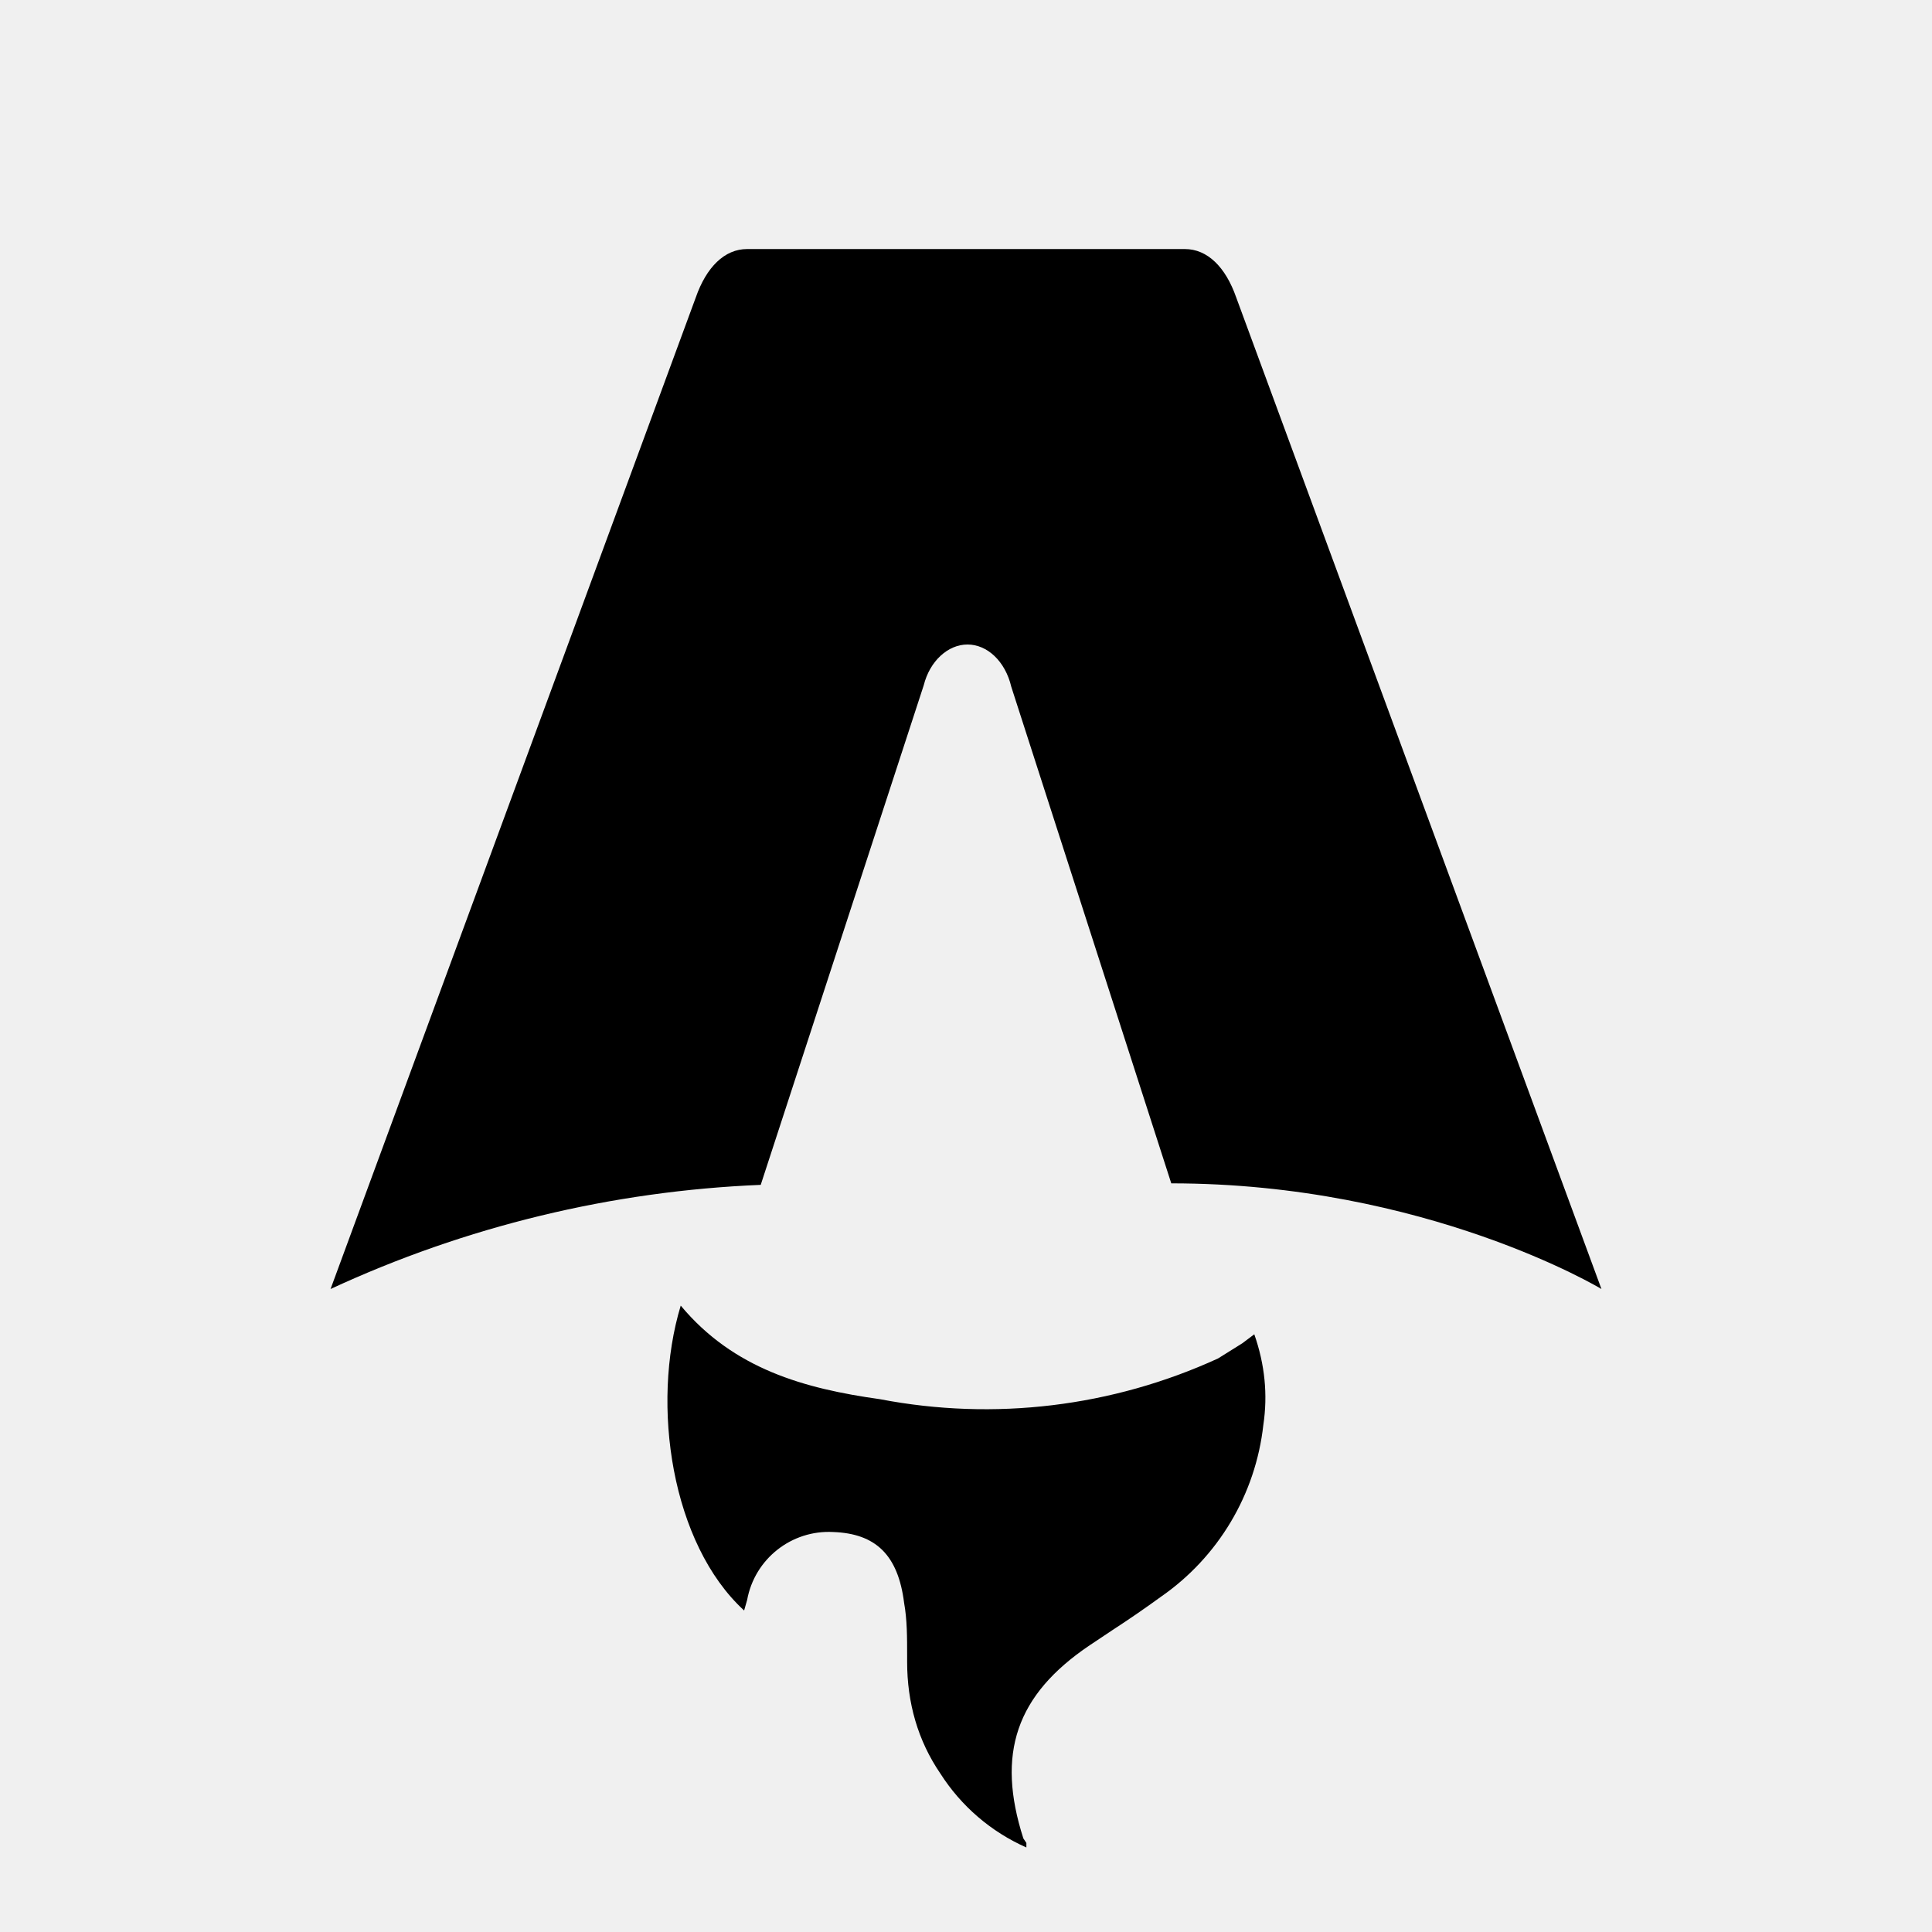
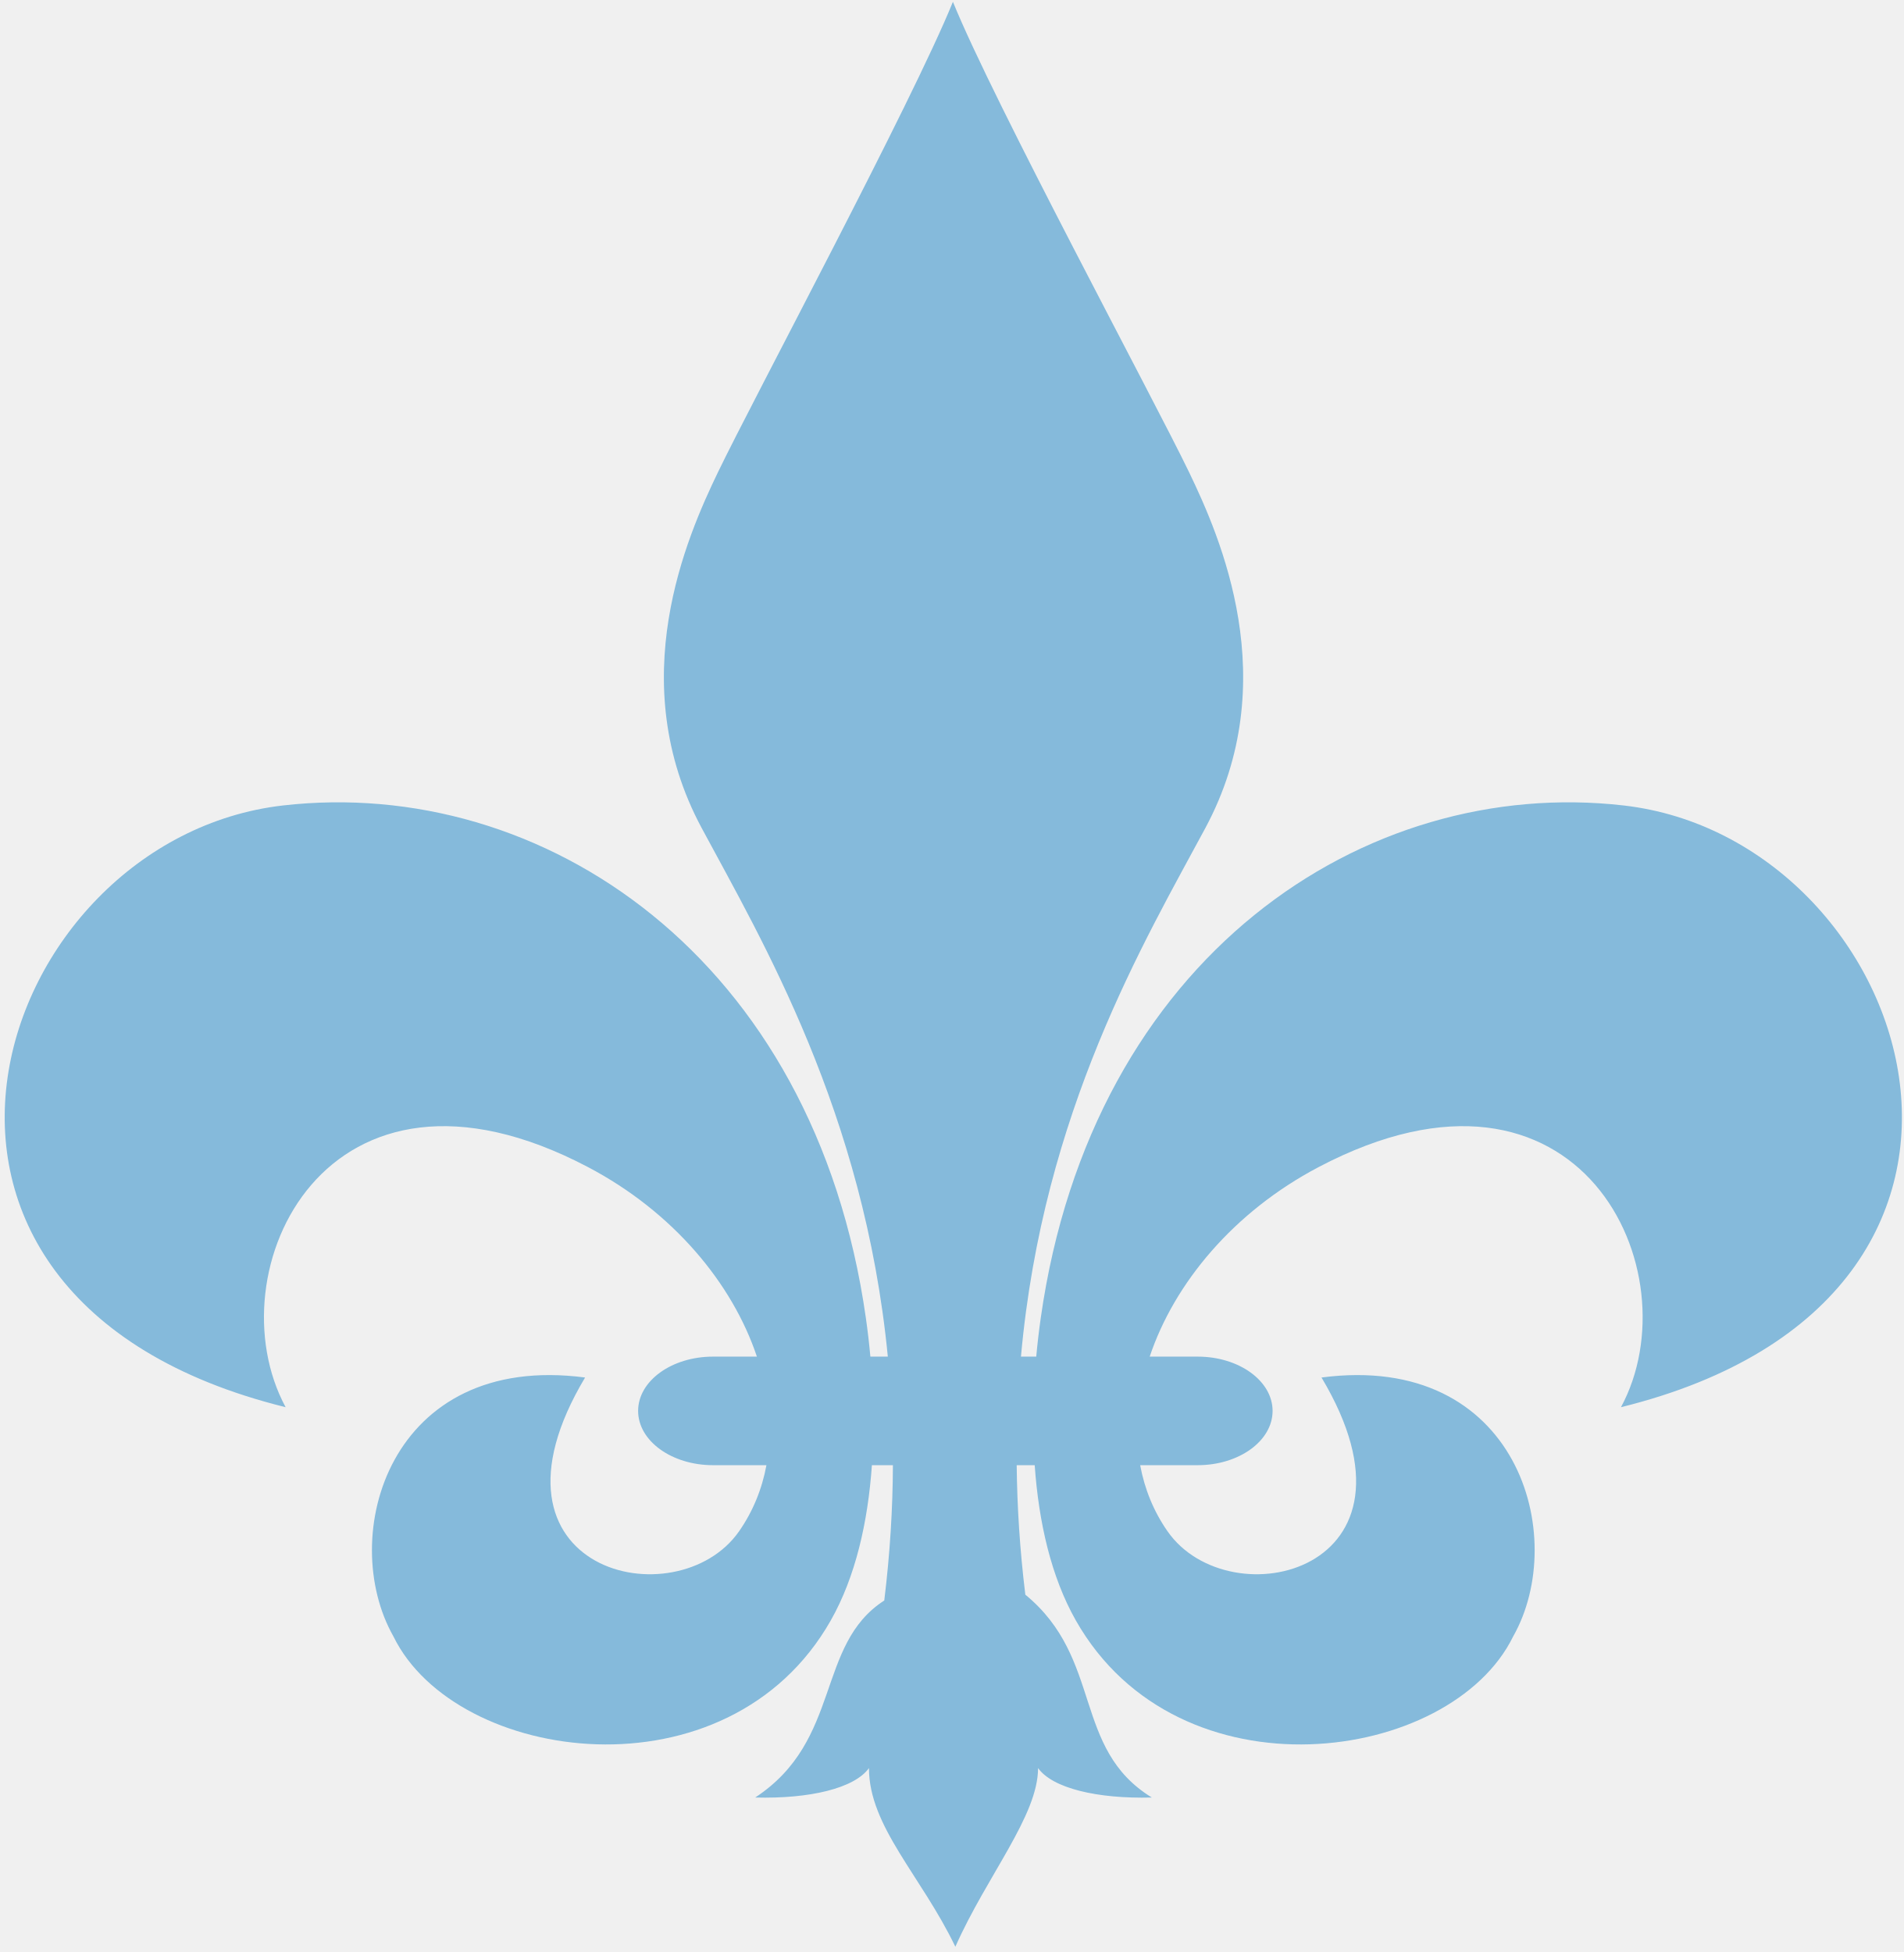
- <svg xmlns="http://www.w3.org/2000/svg" fill="none" viewBox="0 0 128 128">
-   <path d="M50.4 78.5a75.1 75.1 0 0 0-28.5 6.9l24.2-65.7c.7-2 1.9-3.2 3.4-3.2h29c1.5 0 2.7 1.2 3.4 3.2l24.2 65.7s-11.6-7-28.5-7L67 45.5c-.4-1.7-1.6-2.8-2.9-2.8-1.3 0-2.5 1.1-2.9 2.7L50.4 78.5Zm-1.1 28.2Zm-4.2-20.2c-2 6.6-.6 15.8 4.2 20.2a17.5 17.5 0 0 1 .2-.7 5.5 5.5 0 0 1 5.7-4.5c2.8.1 4.3 1.5 4.7 4.7.2 1.1.2 2.3.2 3.5v.4c0 2.7.7 5.2 2.2 7.4a13 13 0 0 0 5.7 4.9v-.3l-.2-.3c-1.8-5.6-.5-9.5 4.4-12.8l1.5-1a73 73 0 0 0 3.2-2.2 16 16 0 0 0 6.8-11.4c.3-2 .1-4-.6-6l-.8.6-1.6 1a37 37 0 0 1-22.4 2.7c-5-.7-9.7-2-13.2-6.2Z" />
-   <style>
-         path { fill: #000; }
-         @media (prefers-color-scheme: dark) {
-             path { fill: #FFF; }
-         }
-     </style>
+ <svg xmlns="http://www.w3.org/2000/svg" version="1.1" baseProfile="tiny" x="0px" y="0px" width="350px" height="359px" viewBox="-0.864 -0.333 350 359" xml:space="preserve">
+   <defs>
+ </defs>
+   <path fill="#85badbff" d="M297.69,147.804c-47.642-5.459-97.763,27.791-107.192,94.289c-0.329,2.318-0.605,4.685-0.824,7.076h-2.81  c4.056-45.102,22.727-76.399,33.905-97.214c14.49-26.98,2.729-53.559-2.997-65.452C211.276,73.013,181.848,18.486,174.354,0  c-7.494,18.486-36.702,73.013-43.198,86.503c-5.728,11.893-17.488,38.472-2.998,65.452c11.103,20.673,29.87,52.316,34.226,97.214  h-3.208c-0.219-2.392-0.495-4.758-0.824-7.076c-9.43-66.499-59.551-99.748-107.192-94.289  c-53.284,6.105-81.882,90.319,0.496,110.666c-13.399-24.813,7.443-69.477,55.583-44.167c15.656,8.232,26.561,21.383,31.072,34.866  h-8.065c-7.608,0-13.776,4.469-13.776,9.983c0,5.514,6.168,9.983,13.776,9.983h9.817c-0.803,4.348-2.456,8.464-5.034,12.162  c-11.416,16.377-49.649,7.444-28.31-28.286c-36.065-4.747-45.649,29.279-35.228,47.641c11.453,23.411,61.479,30.428,80.41-2.978  c4.54-8.012,6.819-18.047,7.555-28.539h3.864c-0.033,7.932-0.53,16.224-1.59,24.887c-12.647,8.146-7.717,25.725-23.735,36.234  c10.062,0.265,18.271-1.708,20.92-5.415c0,10.75,9.617,19.812,15.886,32.858c5.824-13.119,15.208-24.094,15.208-32.858  c2.648,3.707,10.857,5.68,20.92,5.415c-14.687-9.01-8.898-25.516-23.261-37.306c-1.015-8.293-1.508-16.22-1.589-23.815h3.312  c0.735,10.492,3.016,20.527,7.555,28.539c18.931,33.405,68.957,26.389,80.41,2.978c10.422-18.361,0.838-52.388-35.228-47.641  c21.34,35.73-16.894,44.663-28.31,28.286c-2.577-3.698-4.23-7.814-5.033-12.162h10.572c7.608,0,13.776-4.47,13.776-9.983  c0-5.515-6.168-9.983-13.776-9.983h-8.821c4.512-13.483,15.416-26.634,31.072-34.866c48.14-25.31,68.982,19.354,55.583,44.167  C379.573,238.124,350.974,153.91,297.69,147.804z" />
</svg>
